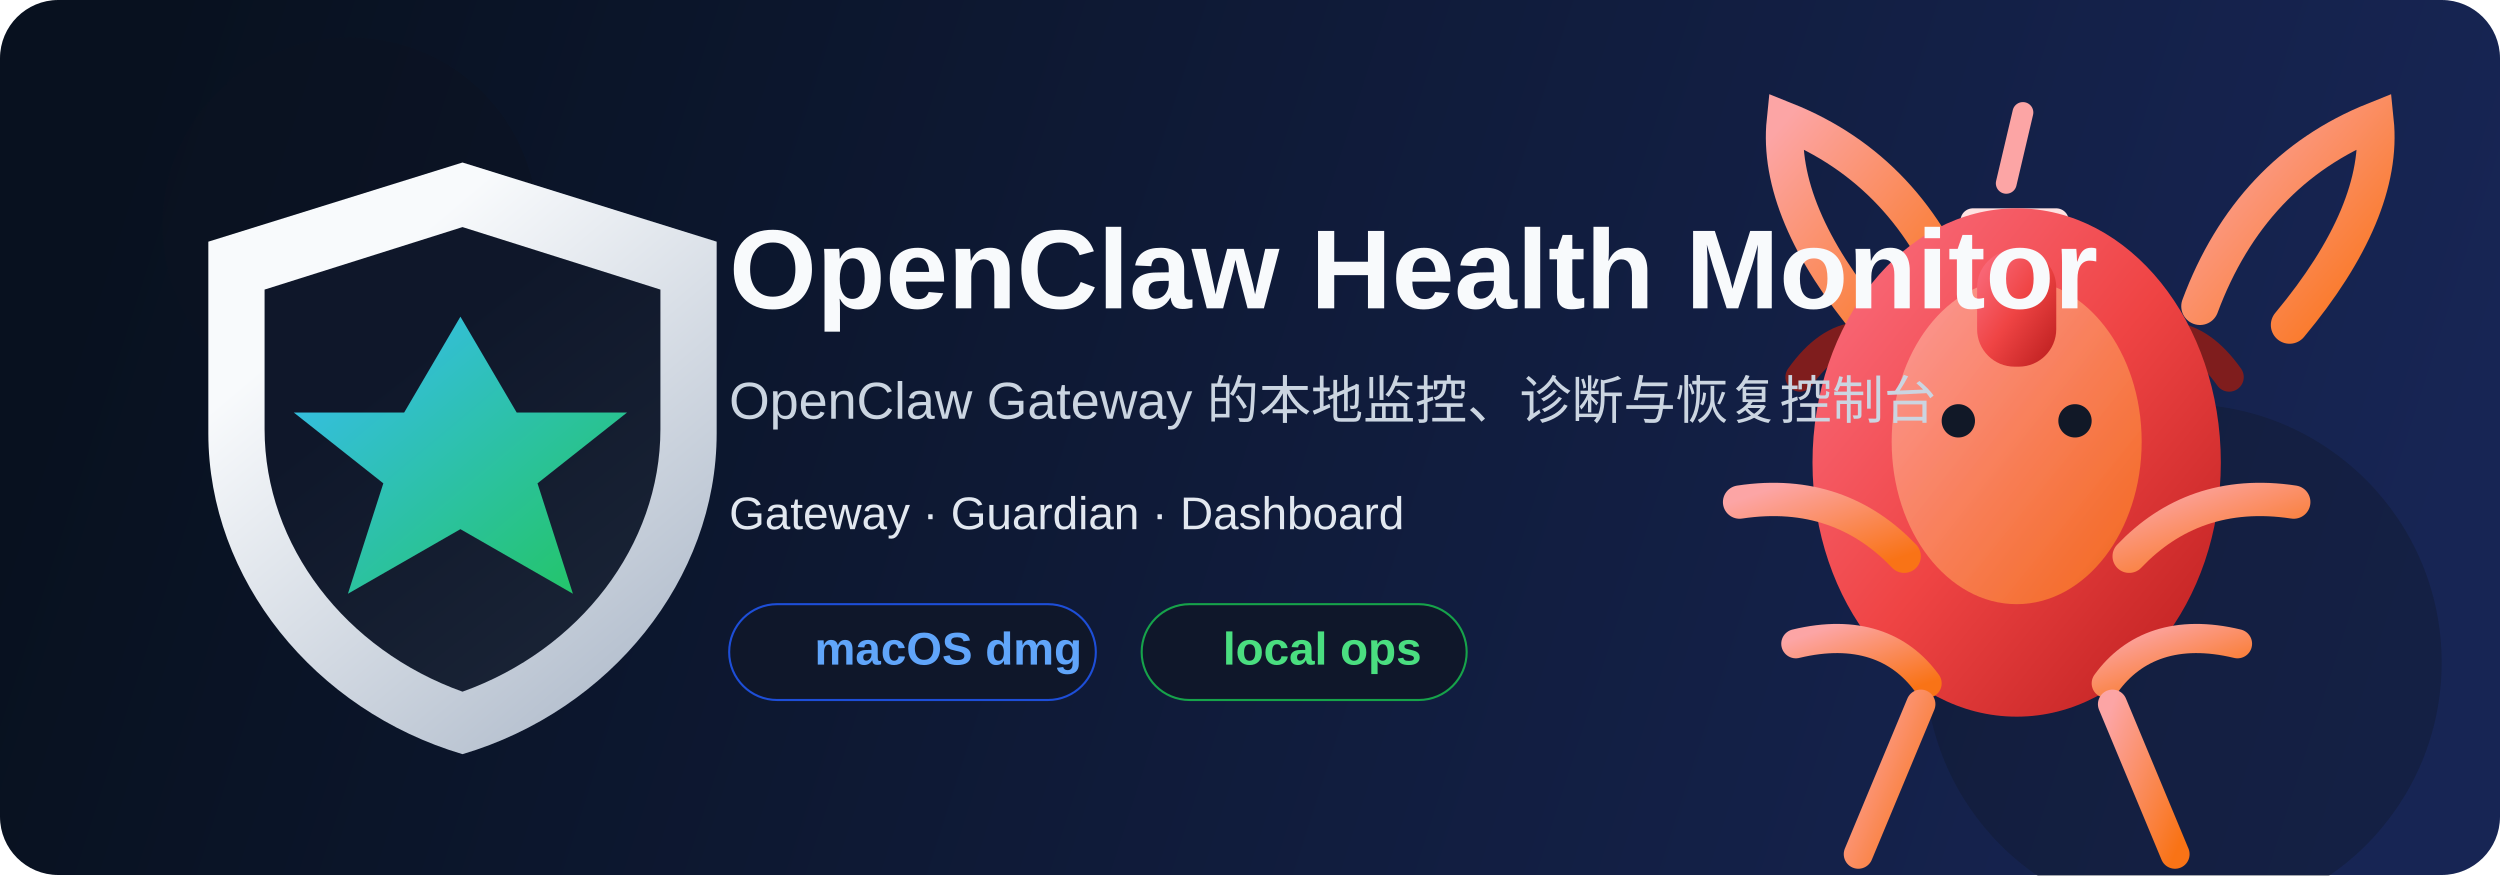
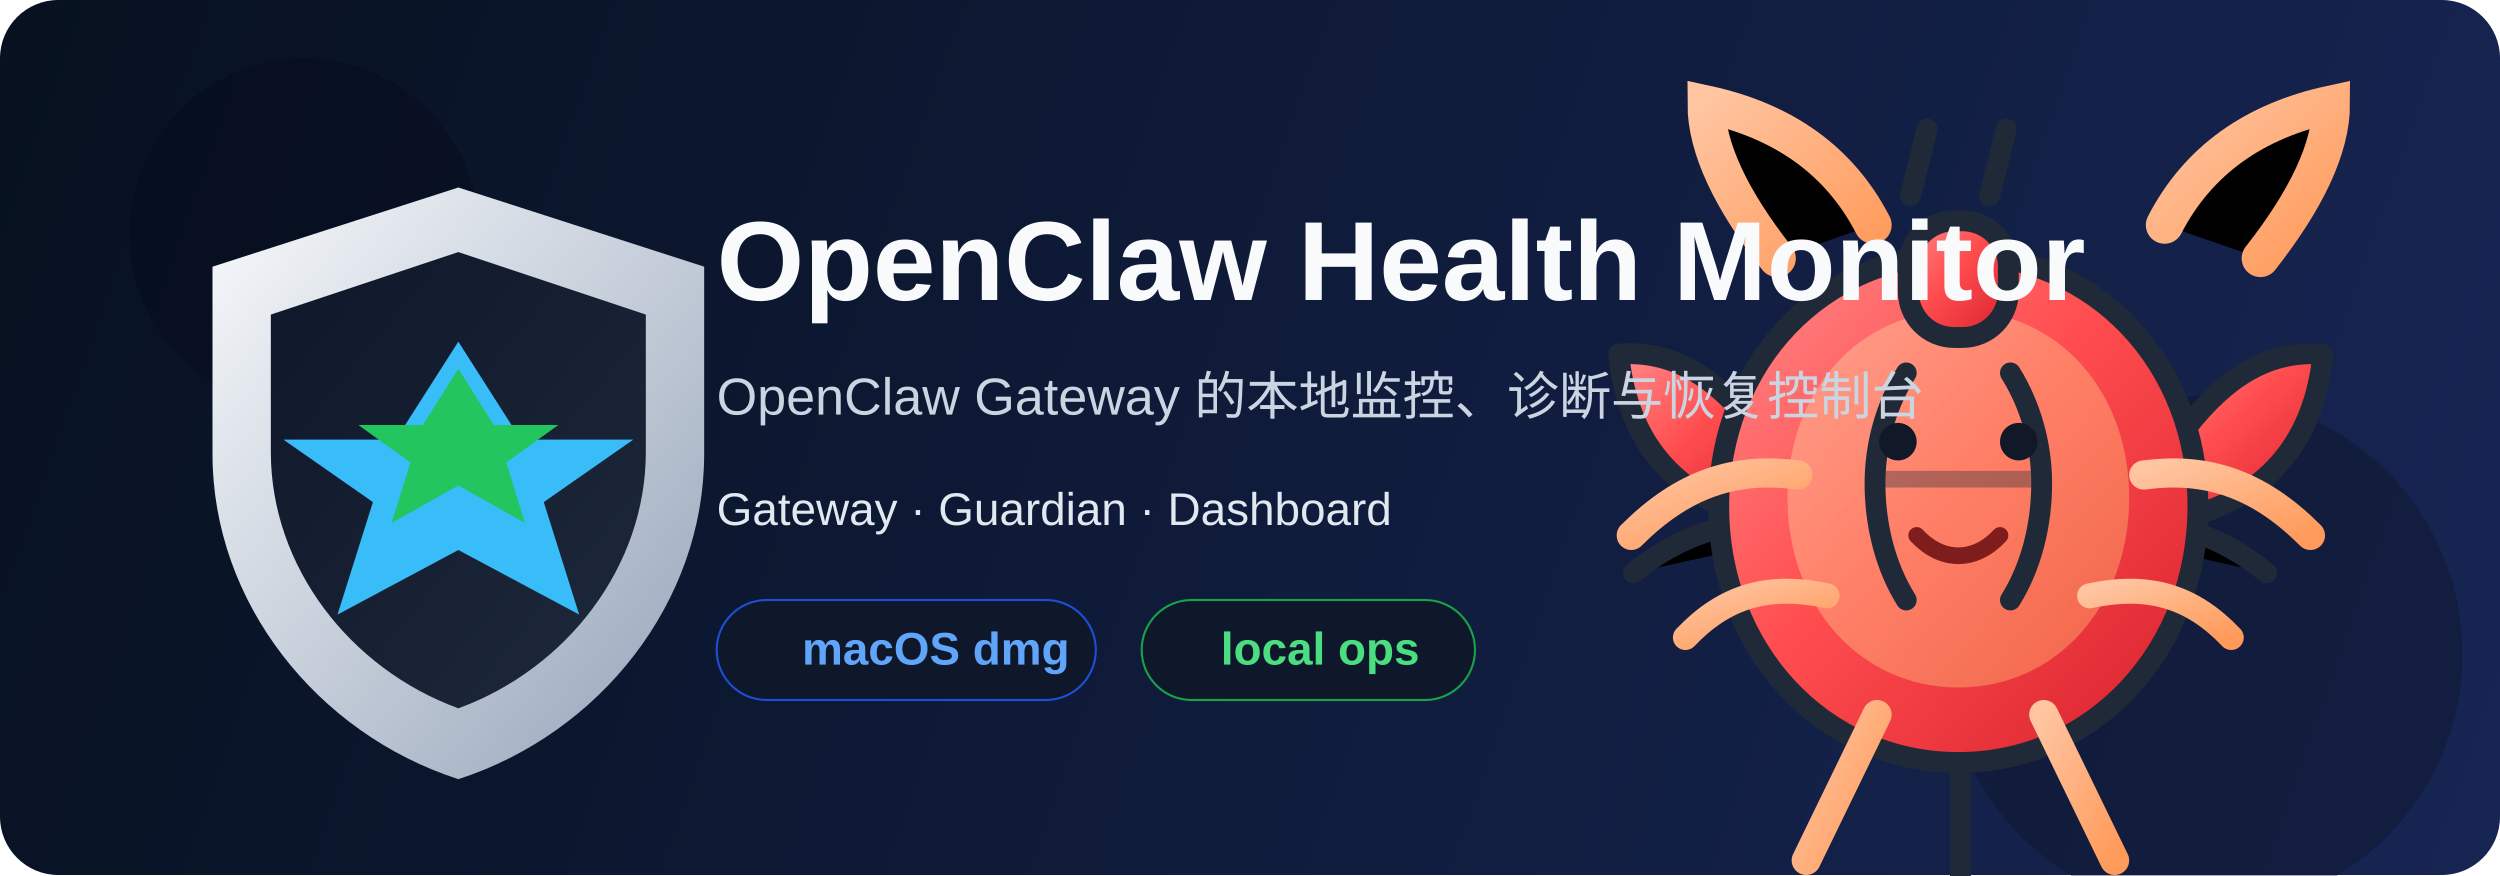
- <svg xmlns="http://www.w3.org/2000/svg" width="1200" height="420" viewBox="0 0 1200 420" fill="none">
+ <svg xmlns="http://www.w3.org/2000/svg" width="1200" height="420" viewBox="0 0 1200 420">
  <defs>
-     <linearGradient id="bg" x1="70" y1="40" x2="1130" y2="380" gradientUnits="userSpaceOnUse">
-       <stop stop-color="#08111F" />
+     <linearGradient id="bg" x1="0" y1="0" x2="1200" y2="420" gradientUnits="userSpaceOnUse">
+       <stop stop-color="#07111F" />
      <stop offset="1" stop-color="#172554" />
    </linearGradient>
-     <linearGradient id="shieldOuter" x1="120" y1="60" x2="340" y2="320" gradientUnits="userSpaceOnUse">
+     <linearGradient id="shieldOuter" x1="0" y1="0" x2="1" y2="1">
      <stop stop-color="#F8FAFC" />
      <stop offset="1" stop-color="#94A3B8" />
    </linearGradient>
-     <linearGradient id="shieldInner" x1="150" y1="92" x2="300" y2="284" gradientUnits="userSpaceOnUse">
+     <linearGradient id="shieldInner" x1="0" y1="0" x2="1" y2="1">
      <stop stop-color="#0F172A" />
      <stop offset="1" stop-color="#1E293B" />
    </linearGradient>
-     <linearGradient id="lobsterMain" x1="0" y1="0" x2="1" y2="1">
-       <stop stop-color="#FB7185" />
-       <stop offset="0.5" stop-color="#EF4444" />
-       <stop offset="1" stop-color="#B91C1C" />
+     <linearGradient id="lobsterRed" x1="0" y1="0" x2="1" y2="1">
+       <stop stop-color="#FF8A8A" />
+       <stop offset="0.45" stop-color="#FF4D4F" />
+       <stop offset="1" stop-color="#D61F2C" />
    </linearGradient>
-     <linearGradient id="lobsterHighlight" x1="0" y1="0" x2="1" y2="1">
-       <stop stop-color="#FCA5A5" />
-       <stop offset="1" stop-color="#F97316" />
-     </linearGradient>
-     <linearGradient id="accent" x1="0" y1="0" x2="1" y2="1">
-       <stop stop-color="#38BDF8" />
-       <stop offset="1" stop-color="#22C55E" />
+     <linearGradient id="lobsterOrange" x1="0" y1="0" x2="1" y2="1">
+       <stop stop-color="#FFC4A0" />
+       <stop offset="1" stop-color="#FF9A5A" />
    </linearGradient>
  </defs>
  <rect width="1200" height="420" rx="28" fill="url(#bg)" />
-   <circle cx="168" cy="108" r="90" fill="#0B1220" opacity="0.52" />
-   <circle cx="1048" cy="318" r="124" fill="#0F172A" opacity="0.38" />
-   <g transform="translate(74 58)">
-     <path d="M148 20L270 58V150C270 220 219 283 148 304C77 283 26 220 26 150V58L148 20Z" fill="url(#shieldOuter)" />
-     <path d="M148 51L243 81V148C243 204 204 254 148 274C92 254 53 204 53 148V81L148 51Z" fill="url(#shieldInner)" />
-     <path d="M147 94L174 140H227L184 174L201 227L147 196L93 227L110 174L67 140H120L147 94Z" fill="url(#accent)" />
+   <circle cx="1058" cy="314" r="124" fill="#0B1220" opacity="0.35" />
+   <circle cx="146" cy="112" r="84" fill="#020617" opacity="0.32" />
+   <g transform="translate(70 72)">
+     <path d="M150 18L268 56V146C268 217 218 280 150 302C82 280 32 217 32 146V56L150 18Z" fill="url(#shieldOuter)" />
+     <path d="M150 49L240 79V145C240 200 202 249 150 268C98 249 60 200 60 145V79L150 49Z" fill="url(#shieldInner)" />
+     <path d="M150 92L180 139H234L191 169L208 223L150 192L92 223L109 169L66 139H120L150 92Z" fill="#38BDF8" />
+     <path d="M150 105L167 132H198L173 150L182 179L150 161L118 179L127 150L102 132H133L150 105Z" fill="#22C55E" />
  </g>
-   <g transform="translate(780 36)">
-     <path d="M118 120C88 84 74 51 77 22C117 38 145 68 161 111" stroke="url(#lobsterHighlight)" stroke-width="18" stroke-linecap="round" />
-     <path d="M276 111C292 68 320 38 360 22C363 51 349 84 319 120" stroke="url(#lobsterHighlight)" stroke-width="18" stroke-linecap="round" />
-     <path d="M167 70H207" stroke="#FEE2E2" stroke-width="12" stroke-linecap="round" />
-     <path d="M183 52L191 18" stroke="#FCA5A5" stroke-width="10" stroke-linecap="round" />
-     <path d="M146 139C121 119 101 121 84 145" stroke="#7F1D1D" stroke-width="14" stroke-linecap="round" />
-     <path d="M228 139C253 119 273 121 290 145" stroke="#7F1D1D" stroke-width="14" stroke-linecap="round" />
-     <ellipse cx="188" cy="186" rx="98" ry="122" fill="url(#lobsterMain)" />
-     <ellipse cx="188" cy="176" rx="60" ry="78" fill="url(#lobsterHighlight)" opacity="0.82" />
-     <rect x="169" y="84" width="38" height="56" rx="18" fill="url(#lobsterMain)" />
-     <circle cx="160" cy="166" r="8" fill="#111827" />
-     <circle cx="216" cy="166" r="8" fill="#111827" />
-     <path d="M55 205C88 200 114 210 134 231" stroke="url(#lobsterHighlight)" stroke-width="16" stroke-linecap="round" />
-     <path d="M242 231C262 210 288 200 321 205" stroke="url(#lobsterHighlight)" stroke-width="16" stroke-linecap="round" />
-     <path d="M82 273C111 266 132 274 145 292" stroke="url(#lobsterHighlight)" stroke-width="14" stroke-linecap="round" />
-     <path d="M231 292C244 274 265 266 294 273" stroke="url(#lobsterHighlight)" stroke-width="14" stroke-linecap="round" />
-     <path d="M142 302L112 374" stroke="url(#lobsterHighlight)" stroke-width="14" stroke-linecap="round" />
-     <path d="M188 312V390" stroke="url(#lobsterHighlight)" stroke-width="14" stroke-linecap="round" />
-     <path d="M234 302L264 374" stroke="url(#lobsterHighlight)" stroke-width="14" stroke-linecap="round" />
+   <g transform="translate(735 34)">
+     <g stroke="#1F2937" stroke-width="10" stroke-linecap="round" stroke-linejoin="round">
+       <path d="M118 90C96 62 84 37 84 16C121 24 148 43 164 74" />
+       <path d="M304 74C320 43 347 24 384 16C384 37 372 62 350 90" />
+       <path d="M182 60L190 28" />
+       <path d="M220 60L228 28" />
+       <path d="M144 220C108 212 77 218 49 241" />
+       <path d="M258 220C294 212 325 218 353 241" />
+       <path d="M166 309L132 379" />
+       <path d="M206 320V390" />
+       <path d="M246 309L280 379" />
+     </g>
+     <path d="M118 90C96 62 84 37 84 16C121 24 148 43 164 74" fill="none" stroke="url(#lobsterOrange)" stroke-width="18" stroke-linecap="round" />
+     <path d="M304 74C320 43 347 24 384 16C384 37 372 62 350 90" fill="none" stroke="url(#lobsterOrange)" stroke-width="18" stroke-linecap="round" />
+     <path d="M108 172C88 146 67 134 42 136C46 177 68 205 110 215L128 194Z" fill="url(#lobsterRed)" stroke="#1F2937" stroke-width="10" stroke-linejoin="round" />
+     <path d="M314 172C334 146 355 134 380 136C376 177 354 205 312 215L294 194Z" fill="url(#lobsterRed)" stroke="#1F2937" stroke-width="10" stroke-linejoin="round" />
+     <path d="M205 88C270 88 320 140 320 209C320 278 270 332 205 332C140 332 90 278 90 209C90 140 140 88 205 88Z" fill="url(#lobsterRed)" stroke="#1F2937" stroke-width="10" />
+     <path d="M205 115C252 115 287 153 287 205C287 257 252 296 205 296C158 296 123 257 123 205C123 153 158 115 205 115Z" fill="url(#lobsterOrange)" opacity="0.52" />
+     <rect x="181" y="72" width="48" height="56" rx="22" fill="url(#lobsterRed)" stroke="#1F2937" stroke-width="10" />
+     <path d="M180 145C170 161 165 180 165 198C165 218 170 238 180 254" fill="none" stroke="#1F2937" stroke-width="10" stroke-linecap="round" />
+     <path d="M230 145C240 161 245 180 245 198C245 218 240 238 230 254" fill="none" stroke="#1F2937" stroke-width="10" stroke-linecap="round" />
+     <path d="M168 196H242" stroke="#1F2937" stroke-width="8" stroke-linecap="round" opacity="0.35" />
+     <circle cx="176" cy="178" r="9" fill="#111827" />
+     <circle cx="234" cy="178" r="9" fill="#111827" />
+     <path d="M185 223C197 236 213 236 225 223" fill="none" stroke="#7F1D1D" stroke-width="8" stroke-linecap="round" />
+     <path d="M128 194C98 190 73 198 48 223" fill="none" stroke="url(#lobsterOrange)" stroke-width="14" stroke-linecap="round" />
+     <path d="M294 194C324 190 349 198 374 223" fill="none" stroke="url(#lobsterOrange)" stroke-width="14" stroke-linecap="round" />
+     <path d="M142 252C114 246 93 252 74 272" fill="none" stroke="url(#lobsterOrange)" stroke-width="12" stroke-linecap="round" />
+     <path d="M268 252C296 246 317 252 336 272" fill="none" stroke="url(#lobsterOrange)" stroke-width="12" stroke-linecap="round" />
+     <path d="M166 309L132 379" fill="none" stroke="url(#lobsterOrange)" stroke-width="14" stroke-linecap="round" />
+     <path d="M206 320V390" fill="none" stroke="url(#lobsterOrange)" stroke-width="14" stroke-linecap="round" />
+     <path d="M246 309L280 379" fill="none" stroke="url(#lobsterOrange)" stroke-width="14" stroke-linecap="round" />
  </g>
-   <text x="350" y="148" fill="#F8FAFC" font-family="Arial, sans-serif" font-size="54" font-weight="700">OpenClaw Health Monitor</text>
-   <text x="350" y="201" fill="#CBD5E1" font-family="Arial, sans-serif" font-size="25">OpenClaw Gateway 的本地监控、诊断与恢复控制台</text>
-   <text x="350" y="254" fill="#E2E8F0" font-family="Arial, sans-serif" font-size="22">Gateway · Guardian · Dashboard</text>
-   <rect x="350" y="290" width="176" height="46" rx="23" fill="#0F172A" stroke="#1D4ED8" />
-   <text x="391" y="319" fill="#60A5FA" font-family="Arial, sans-serif" font-size="22" font-weight="700">macOS dmg</text>
-   <rect x="548" y="290" width="156" height="46" rx="23" fill="#0F172A" stroke="#16A34A" />
-   <text x="587" y="319" fill="#4ADE80" font-family="Arial, sans-serif" font-size="22" font-weight="700">local ops</text>
+   <text x="344" y="144" fill="#F8FAFC" font-family="Arial, sans-serif" font-size="54" font-weight="700">OpenClaw Health Monitor</text>
+   <text x="344" y="199" fill="#CBD5E1" font-family="Arial, sans-serif" font-size="25">OpenClaw Gateway 的本地监控、诊断与恢复控制台</text>
+   <text x="344" y="252" fill="#E2E8F0" font-family="Arial, sans-serif" font-size="22">Gateway · Guardian · Dashboard</text>
+   <rect x="344" y="288" width="182" height="48" rx="24" fill="#0F172A" stroke="#1D4ED8" />
+   <text x="385" y="319" fill="#60A5FA" font-family="Arial, sans-serif" font-size="22" font-weight="700">macOS dmg</text>
+   <rect x="548" y="288" width="160" height="48" rx="24" fill="#0F172A" stroke="#16A34A" />
+   <text x="586" y="319" fill="#4ADE80" font-family="Arial, sans-serif" font-size="22" font-weight="700">local ops</text>
</svg>
